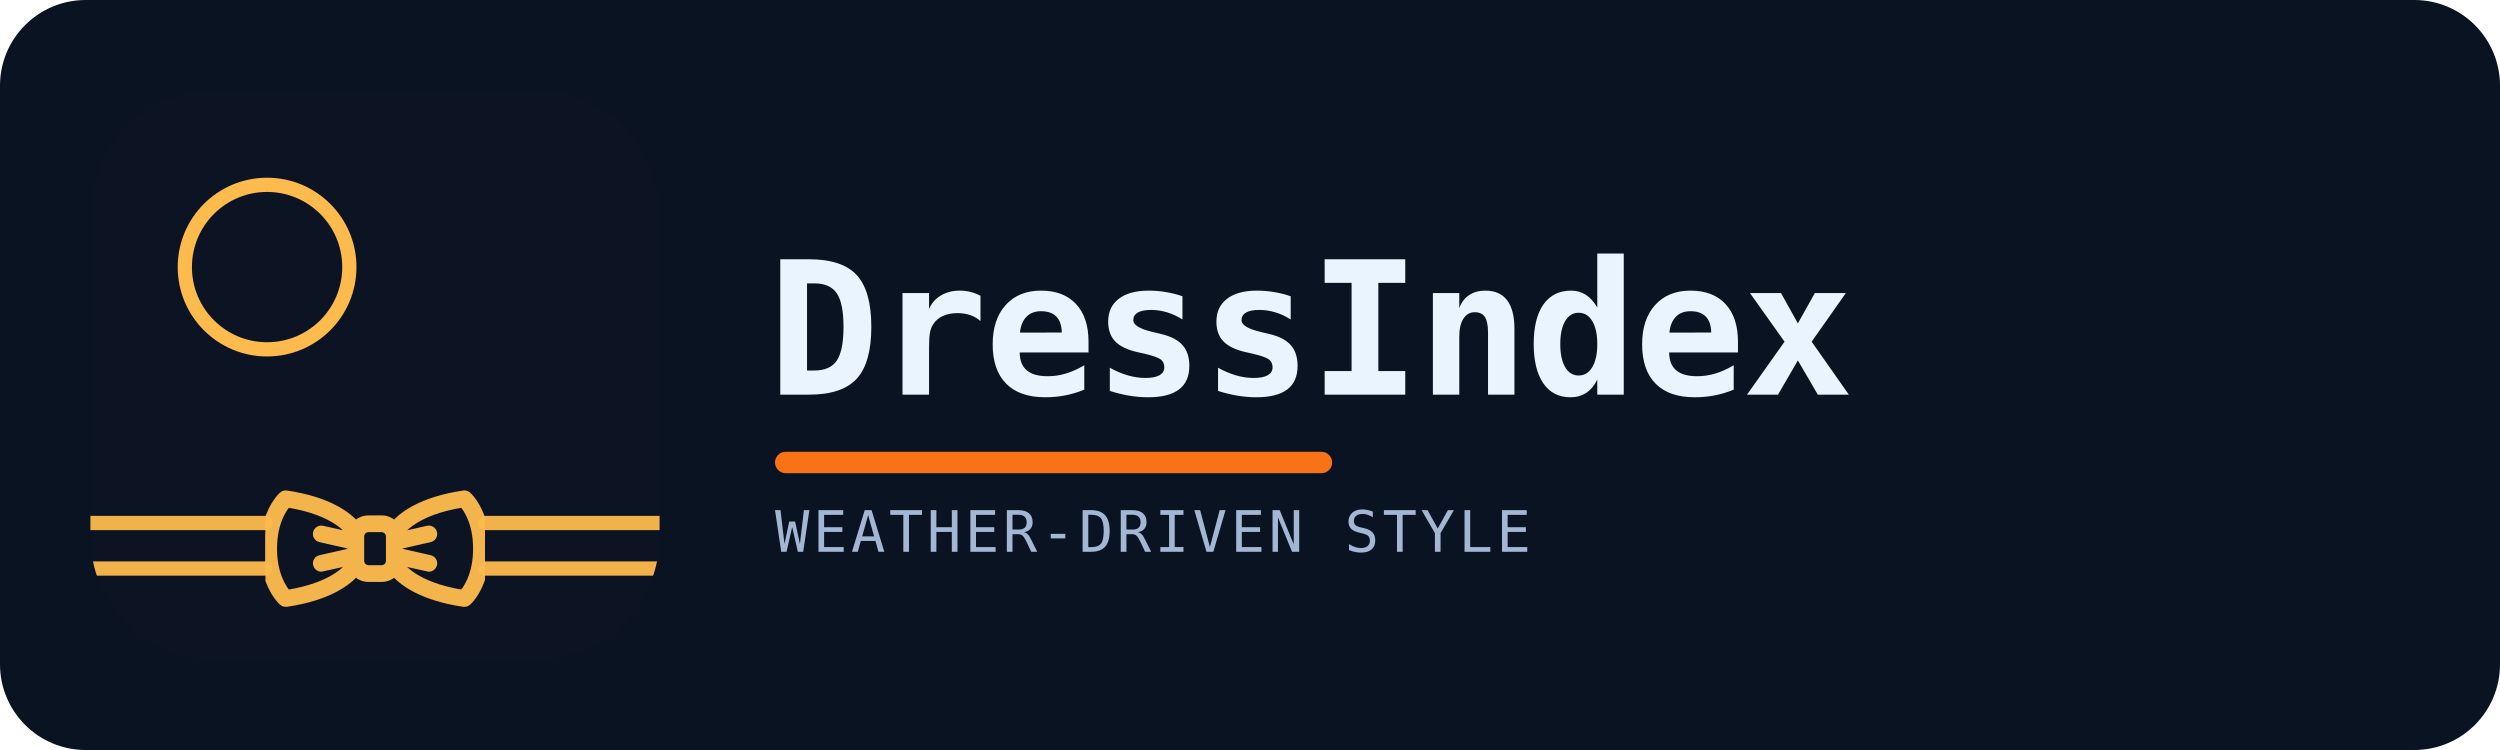
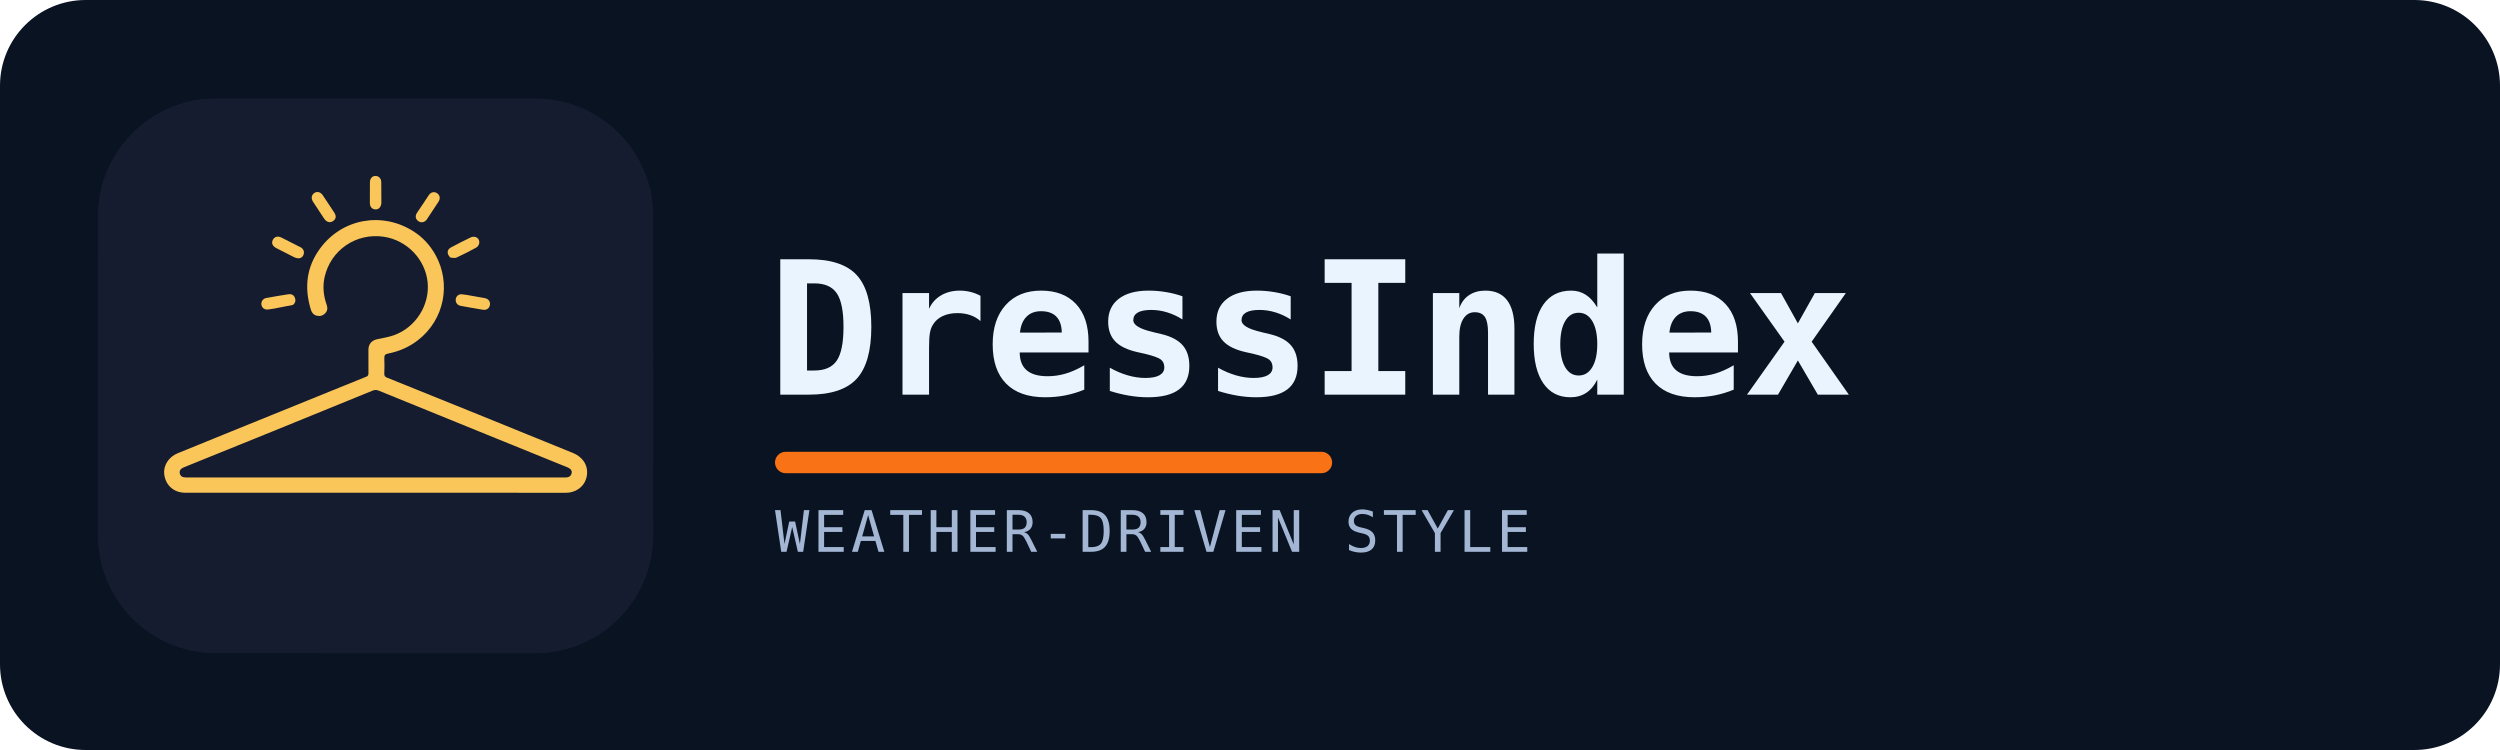
<svg xmlns="http://www.w3.org/2000/svg" width="1400" height="420" viewBox="0 0 1400 420" fill="none">
  <rect width="1400" height="420" rx="48" fill="#091321" />
-   <g transform="translate(40 40)">
-     <g transform="scale(0.3320312)">
-       <defs>
-         <clipPath id="lockup-bowtie-core">
-           <rect x="56" y="88" width="262" height="198" rx="8" />
-         </clipPath>
-         <clipPath id="lockup-icon-bounds">
-           <rect x="32" y="32" width="960" height="960" rx="208" />
-         </clipPath>
-       </defs>
-       <rect x="32" y="32" width="960" height="960" rx="208" fill="#0C1322" />
-       <circle cx="330" cy="330" r="138.75" stroke="#FDBA4D" stroke-width="24" />
-       <g clip-path="url(#lockup-icon-bounds)">
-         <g transform="translate(512 728) scale(1.2) translate(-512 -698)">
-           <line x1="34" y1="726" x2="358" y2="726" stroke="#FDBA4D" stroke-width="20" stroke-linecap="round" opacity="0.95" />
-           <line x1="34" y1="790" x2="358" y2="790" stroke="#FDBA4D" stroke-width="20" stroke-linecap="round" opacity="0.95" />
-           <line x1="667" y1="726" x2="990" y2="726" stroke="#FDBA4D" stroke-width="20" stroke-linecap="round" opacity="0.95" />
-           <line x1="667" y1="790" x2="990" y2="790" stroke="#FDBA4D" stroke-width="20" stroke-linecap="round" opacity="0.95" />
-           <g transform="translate(292 542) scale(1.178)" opacity="0.96">
-             <path d="M368.616,155.218h-54.055c-6.22-21.404-17.159-31.116-17.802-31.67c-1.1-0.95-2.558-1.374-3.999-1.161c-52.031,7.706-74.293,26.498-82.832,36.756c-3.688-4.28-9.136-7.006-15.217-7.006h-15.759c-6.081,0-11.528,2.726-15.217,7.006c-8.539-10.258-30.8-29.05-82.831-36.756c-1.439-0.213-2.897,0.211-3.999,1.161c-0.642,0.554-11.582,10.266-17.801,31.67H5c-2.762,0-5,2.238-5,5v53.22c0,2.762,2.238,5,5,5h54.105c6.219,21.403,17.183,31.087,17.801,31.669c1.288,1.215,3.755,1.197,3.999,1.161c52.03-7.707,74.291-26.498,82.83-36.755c3.689,4.281,9.137,7.007,15.218,7.007h15.759c6.081,0,11.528-2.726,15.217-7.007c8.54,10.257,30.801,29.048,82.832,36.755c0.244,0.036,2.705,0.116,4-1.161c0.603-0.596,11.581-10.266,17.8-31.669h54.056c2.762,0,5-2.238,5-5v-53.22C373.616,157.456,371.378,155.218,368.616,155.218z M56.755,208.438H10v-43.22h46.755c-1.17,6.392-1.887,13.575-1.887,21.609C54.868,194.862,55.585,202.046,56.755,208.438z M81.95,240.991c-4.433-4.963-17.082-21.951-17.082-54.164c0-32.237,12.668-49.227,17.079-54.164c58.621,9.281,74.829,33.198,77.083,37.047c-0.104,0.828-0.176,2.646-0.176,2.646l-35.06-7.96c-2.69-0.612-5.373,1.076-5.983,3.769c-0.611,2.693,1.076,5.372,3.769,5.983l37.274,8.463v8.434l-37.274,8.463c-2.692,0.611-4.38,3.29-3.769,5.983c0.527,2.32,2.589,3.893,4.871,3.893c0.367,0,36.171-8.085,36.171-8.085s0.071,1.816,0.176,2.645C156.77,207.802,140.558,231.711,81.95,240.991z M204.811,201.42c0,5.569-4.53,10.1-10.099,10.1h-15.759c-5.568,0-10.099-4.53-10.099-10.1v-29.186c0-5.567,4.53-10.098,10.099-10.098h15.759c5.568,0,10.099,4.53,10.099,10.098V201.42z M291.719,240.991c-58.622-9.282-74.83-33.198-77.085-37.047c0.105-0.828,0.177-2.645,0.177-2.645s35.805,8.085,36.172,8.085c2.282,0,4.345-1.574,4.871-3.893c0.611-2.693-1.076-5.372-3.769-5.983l-37.274-8.463v-8.433l37.277-8.464c2.692-0.611,4.38-3.29,3.768-5.983c-0.612-2.693-3.287-4.38-5.983-3.769l-35.063,7.961c0,0-0.071-1.819-0.177-2.648c2.26-3.857,18.475-27.768,77.082-37.047c4.433,4.962,17.082,21.95,17.082,54.164C308.798,219.064,296.13,236.054,291.719,240.991z M363.616,208.438h-46.705c1.17-6.392,1.887-13.575,1.887-21.61c0-8.034-0.717-15.218-1.887-21.609h46.705V208.438z" clip-path="url(#lockup-bowtie-core)" fill="#FDBA4D" stroke="#FDBA4D" stroke-width="10" stroke-linejoin="round" />
-           </g>
-         </g>
-       </g>
-     </g>
+   <g transform="translate(40 40) scale(0.3320312)">
+     <rect x="45" y="46" width="936" height="935" rx="198" fill="#151C2F" />
+     <path fill="#151C2F" opacity="1" stroke="none" d="     M981.04,654       C981.038,695.331 980.73,736.165 981.112,776.993       C981.572,826.083 966.674,869.703 935.711,907.716       C909.271,940.176 875.561,961.76 835.417,973.41       C815.925,979.067 796.084,981.206 775.743,981.181       C597.753,980.964 419.761,981.155 241.77,980.97       C204.738,980.932 170.606,970.091 139.225,950.515       C106.125,929.867 81.285,901.775 64.4,866.709       C54.125,845.37 47.581,822.894 45.937,799.165       C45.362,790.871 44.999,782.544 44.997,774.232       C44.948,597.408 44.879,420.583 45.027,243.759       C45.064,199.666 59.089,160.137 85.522,124.866       C106.595,96.745 133.57,76.099 165.457,61.954       C188.964,51.527 213.777,45.968 239.616,45.963       C420.94,45.927 602.265,45.938 783.589,45.96       C819.416,45.965 852.561,55.489 883.349,73.807       C922.573,97.143 950.292,130.274 967.401,172.298       C974.395,189.475 979.303,207.532 979.844,226.099       C980.862,261.055 980.964,296.044 981.005,331.02       C981.129,438.513 981.044,546.006 981.04,654      M614.338,310.123       C605.369,293.724 593.152,280.189 577.477,270.093       C524.468,235.951 456.724,247.857 419.365,298.596       C396.198,330.06 392.424,365.2 403.977,402.196       C405.493,407.05 408.557,410.709 413.751,411.993       C419.219,413.343 424.064,411.948 427.95,407.952       C431.809,403.984 432.443,399.114 430.631,394.029       C425.135,378.605 423.388,362.806 427.004,346.816       C437.389,300.893 480.559,271.76 527.194,278.873       C565.879,284.774 596.689,316.78 600.734,355.267       C604.753,393.504 581.004,431.548 544.162,444.832       C535.154,448.08 525.486,449.568 516.056,451.554       C506.248,453.619 500.927,459.698 500.904,469.618       C500.875,482.782 500.796,495.948 500.971,509.11       C501.013,512.287 499.933,513.852 497.022,514.998       C484.163,520.062 471.383,525.326 458.577,530.521       C391.765,557.624 324.95,584.722 258.143,611.837       C231.76,622.545 205.358,633.206 179.032,644.052       C163.664,650.383 154.595,665.107 156.569,679.871       C159.011,698.137 172.692,710.382 191.351,710.539       C212.345,710.716 233.342,710.547 254.338,710.548       C395.146,710.549 535.953,710.546 676.76,710.567       C729.084,710.575 781.408,710.655 833.732,710.682       C849.915,710.69 863.66,701.269 867.998,687.278       C873.846,668.415 865.015,651.294 845.352,643.302       C792.13,621.672 738.93,599.99 685.691,578.401       C634.614,557.688 583.515,537.026 532.365,516.492       C528.878,515.093 527.547,513.466 527.685,509.667       C528.001,501.013 528.1,492.328 527.727,483.68       C527.518,478.824 529.016,476.825 533.918,475.876       C552.331,472.307 569.236,465.01 584.142,453.525       C629.931,418.245 640.018,357.222 614.338,310.123      M373.963,393.549       C378.058,390.219 378.62,385.904 376.732,381.387       C374.819,376.807 370.788,375.069 366.083,375.801       C353.422,377.771 340.768,379.828 328.183,382.223       C322.707,383.266 319.398,388.898 320.506,393.935       C321.708,399.4 326.096,402.263 332.178,401.469       C335.479,401.037 338.782,400.585 342.054,399.973       C352.491,398.021 362.914,395.99 373.963,393.549      M675.29,378.415       C669.707,377.53 664.151,376.297 658.534,375.859       C652.832,375.414 648.802,379.114 648.161,384.466       C647.544,389.626 650.837,394.3 656.313,395.321       C668.903,397.669 681.514,399.918 694.159,401.945       C700.329,402.934 704.953,399.452 705.851,393.786       C706.747,388.139 703.378,383.519 697.256,382.348       C690.232,381.004 683.17,379.86 675.29,378.415      M639.458,314.164       C642.804,314.162 646.641,315.233 649.41,313.968       C660.726,308.797 671.834,303.127 682.731,297.119       C685.101,295.813 687.328,292.541 687.816,289.847       C689.275,281.784 681.172,276.257 673.306,279.993       C662.066,285.332 650.993,291.044 640.017,296.913       C633.072,300.626 632.739,307.786 639.458,314.164      M375.936,313.45       C383.002,316.661 388.248,315.512 391.013,310.146       C393.586,305.155 391.753,299.284 386.51,296.578       C375.746,291.022 364.947,285.528 354.079,280.177       C347.815,277.092 342.26,278.777 339.615,284.204       C336.98,289.612 339.13,294.696 345.528,297.977       C355.424,303.052 365.345,308.08 375.936,313.45      M425.046,246.516       C425.527,247.193 426.017,247.864 426.489,248.548       C430.575,254.463 436.174,255.874 441.363,252.294       C446.579,248.695 447.109,243.829 442.958,237.56       C436.631,228.004 430.303,218.448 423.965,208.899       C420.253,203.307 414.357,201.782 409.475,205.128       C404.813,208.324 403.961,214.424 407.417,219.671       C413.172,228.409 418.911,237.159 425.046,246.516      M591.347,225.801       C588.46,230.082 585.499,234.314 582.705,238.655       C579.32,243.915 580.363,249.386 585.218,252.642       C590.069,255.895 596.124,254.54 599.537,249.385       C606.066,239.526 612.571,229.65 619.077,219.776       C622.568,214.479 621.591,208.632 616.683,205.353       C611.955,202.192 606.29,203.449 602.817,208.56       C599.073,214.069 595.441,219.656 591.347,225.801      M522.733,222.093       C522.685,210.305 522.725,198.515 522.552,186.729       C522.457,180.253 518.191,176.061 512.36,176.277       C507.124,176.47 503.506,180.71 503.461,186.879       C503.377,198.336 503.349,209.794 503.324,221.252       C503.309,228.257 506.537,232.291 512.406,232.686       C517.972,233.061 521.586,229.678 522.733,222.093      z" />
+     <path fill="#FAC65A" opacity="1" stroke="none" d="     M614.525,310.442       C640.018,357.222 629.931,418.245 584.142,453.525       C569.236,465.01 552.331,472.307 533.918,475.876       C529.016,476.825 527.518,478.824 527.727,483.68       C528.1,492.328 528.001,501.013 527.685,509.667       C527.547,513.466 528.878,515.093 532.365,516.492       C583.515,537.026 634.614,557.688 685.691,578.401       C738.93,599.99 792.13,621.672 845.352,643.302       C865.015,651.294 873.846,668.415 867.998,687.278       C863.66,701.269 849.915,710.69 833.732,710.682       C781.408,710.655 729.084,710.575 676.76,710.567       C535.953,710.546 395.146,710.549 254.338,710.548       C233.342,710.547 212.345,710.716 191.351,710.539       C172.692,710.382 159.011,698.137 156.569,679.871       C154.595,665.107 163.664,650.383 179.032,644.052       C205.358,633.206 231.76,622.545 258.143,611.837       C324.95,584.722 391.765,557.624 458.577,530.521       C471.383,525.326 484.163,520.062 497.022,514.998       C499.933,513.852 501.013,512.287 500.971,509.11       C500.796,495.948 500.875,482.782 500.904,469.618       C500.927,459.698 506.248,453.619 516.056,451.554       C525.486,449.568 535.154,448.08 544.162,444.832       C581.004,431.548 604.753,393.504 600.734,355.267       C596.689,316.78 565.879,284.774 527.194,278.873       C480.559,271.76 437.389,300.893 427.004,346.816       C423.388,362.806 425.135,378.605 430.631,394.029       C432.443,399.114 431.809,403.984 427.95,407.952       C424.064,411.948 419.219,413.343 413.751,411.993       C408.557,410.709 405.493,407.05 403.977,402.196       C392.424,365.2 396.198,330.06 419.365,298.596       C456.724,247.857 524.468,235.951 577.477,270.093       C593.152,280.189 605.369,293.724 614.525,310.442      M837.329,668.017       C796.597,651.493 755.859,634.983 715.134,618.442       C649.572,591.815 584.01,565.186 518.482,538.474       C514.861,536.998 511.698,536.808 507.997,538.322       C451.134,561.59 394.241,584.786 337.319,607.906       C288.109,627.894 238.854,647.768 189.616,667.684       C184.221,669.865 181.853,673.266 182.704,677.746       C183.58,682.359 186.91,684.74 192.699,684.788       C197.197,684.825 201.696,684.761 206.195,684.761       C415.295,684.777 624.395,684.793 833.495,684.826       C838.338,684.826 842.084,683.07 843.465,678.227       C844.85,673.366 842.18,670.33 837.329,668.017      z" />
+     <path fill="#FAC65A" opacity="1" stroke="none" d="     M373.653,393.77       C362.914,395.99 352.491,398.021 342.054,399.973       C338.782,400.585 335.479,401.037 332.178,401.469       C326.096,402.263 321.708,399.4 320.506,393.935       C319.398,388.898 322.707,383.266 328.183,382.223       C340.768,379.828 353.422,377.771 366.083,375.801       C370.788,375.069 374.819,376.807 376.732,381.387       C378.62,385.904 378.058,390.219 373.653,393.77      z" />
+     <path fill="#FAC65A" opacity="1" stroke="none" d="     M675.707,378.522       C683.17,379.86 690.232,381.004 697.256,382.348       C703.378,383.519 706.747,388.139 705.851,393.786       C704.953,399.452 700.329,402.934 694.159,401.945       C681.514,399.918 668.903,397.669 656.313,395.321       C650.837,394.3 647.544,389.626 648.161,384.466       C648.802,379.114 652.832,375.414 658.534,375.859       C664.151,376.297 669.707,377.53 675.707,378.522      z" />
+     <path fill="#FAC65A" opacity="1" stroke="none" d="     M639.144,313.97       C632.739,307.786 633.072,300.626 640.017,296.913       C650.993,291.044 662.066,285.332 673.306,279.993       C681.172,276.257 689.275,281.784 687.816,289.847       C687.328,292.541 685.101,295.813 682.731,297.119       C671.834,303.127 660.726,308.797 649.41,313.968       C646.641,315.233 642.804,314.162 639.144,313.97      z" />
+     <path fill="#FAC65A" opacity="1" stroke="none" d="     M375.596,313.289       C365.345,308.08 355.424,303.052 345.528,297.977       C339.13,294.696 336.98,289.612 339.615,284.204       C342.26,278.777 347.815,277.092 354.079,280.177       C364.947,285.528 375.746,291.022 386.51,296.578       C391.753,299.284 393.586,305.155 391.013,310.146       C388.248,315.512 383.002,316.661 375.596,313.289      z" />
+     <path fill="#FAC65A" opacity="1" stroke="none" d="     M424.851,246.21       C418.911,237.159 413.172,228.409 407.417,219.671       C403.961,214.424 404.813,208.324 409.475,205.128       C414.357,201.782 420.253,203.307 423.965,208.899       C430.303,218.448 436.631,228.004 442.958,237.56       C447.109,243.829 446.579,248.695 441.363,252.294       C436.174,255.874 430.575,254.463 426.489,248.548       C426.017,247.864 425.527,247.193 424.851,246.21      z" />
+     <path fill="#FAC65A" opacity="1" stroke="none" d="     M591.554,225.505       C595.441,219.656 599.073,214.069 602.817,208.56       C606.29,203.449 611.955,202.192 616.683,205.353       C621.591,208.632 622.568,214.479 619.077,219.776       C612.571,229.65 606.066,239.526 599.537,249.385       C596.124,254.54 590.069,255.895 585.218,252.642       C580.363,249.386 579.32,243.915 582.705,238.655       C585.499,234.314 588.46,230.082 591.554,225.505      z" />
+     <path fill="#FAC65A" opacity="1" stroke="none" d="     M522.751,222.539       C521.586,229.678 517.972,233.061 512.406,232.686       C506.537,232.291 503.309,228.257 503.324,221.252       C503.349,209.794 503.377,198.336 503.461,186.879       C503.506,180.71 507.124,176.47 512.36,176.277       C518.191,176.061 522.457,180.253 522.552,186.729       C522.725,198.515 522.685,210.305 522.751,222.539      z" />
  </g>
  <g transform="translate(430 95)">
    <text x="0" y="126" fill="#EAF4FF" font-family="'JetBrains Mono', 'Fira Code', monospace" font-size="104" font-weight="700" letter-spacing="-2">DressIndex</text>
    <rect x="4" y="158" width="312" height="12" rx="6" fill="#F97316" />
    <text x="4" y="214" fill="#A3B7D4" font-family="'JetBrains Mono', 'Fira Code', monospace" font-size="32" font-weight="500" letter-spacing="2">WEATHER-DRIVEN STYLE</text>
  </g>
</svg>
